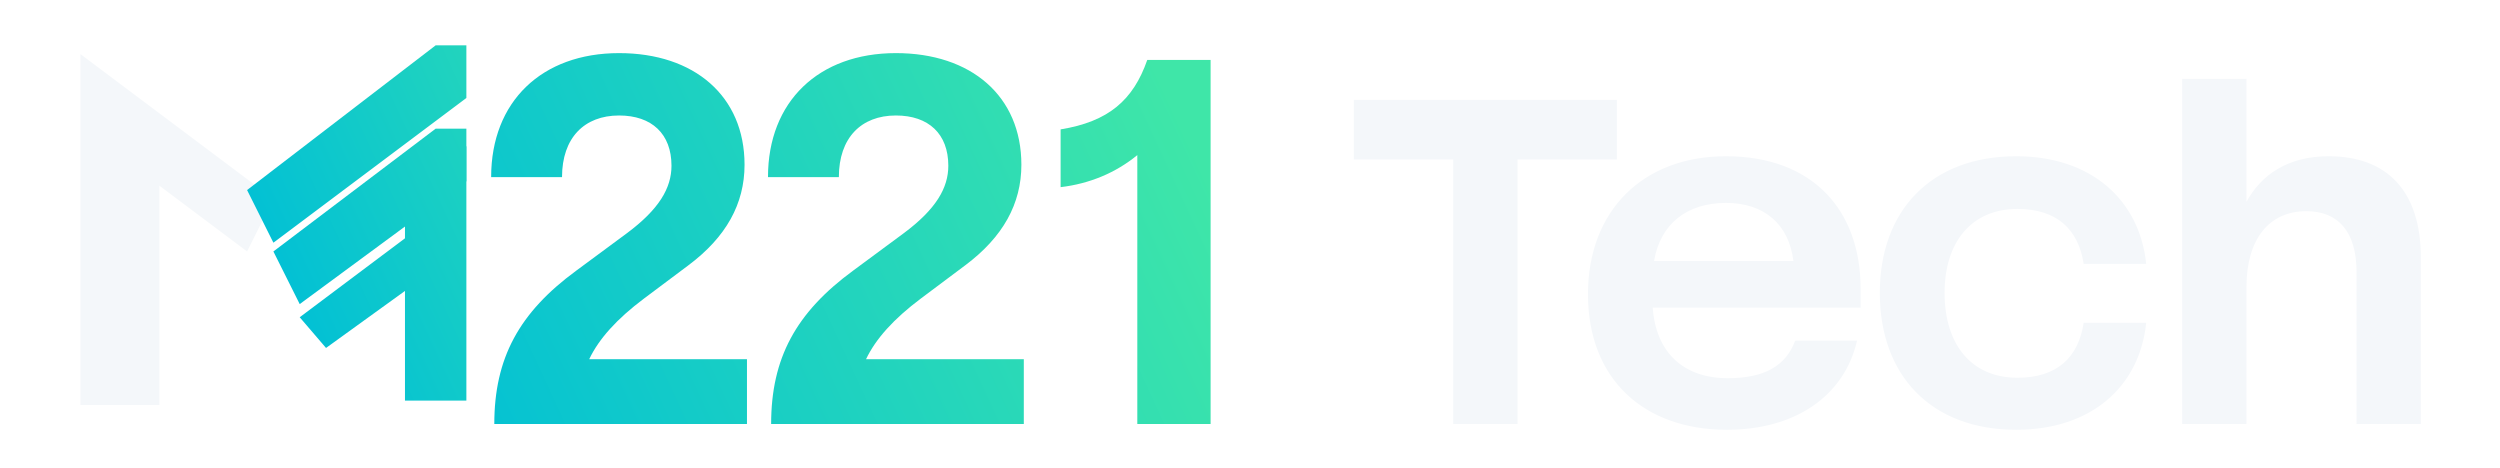
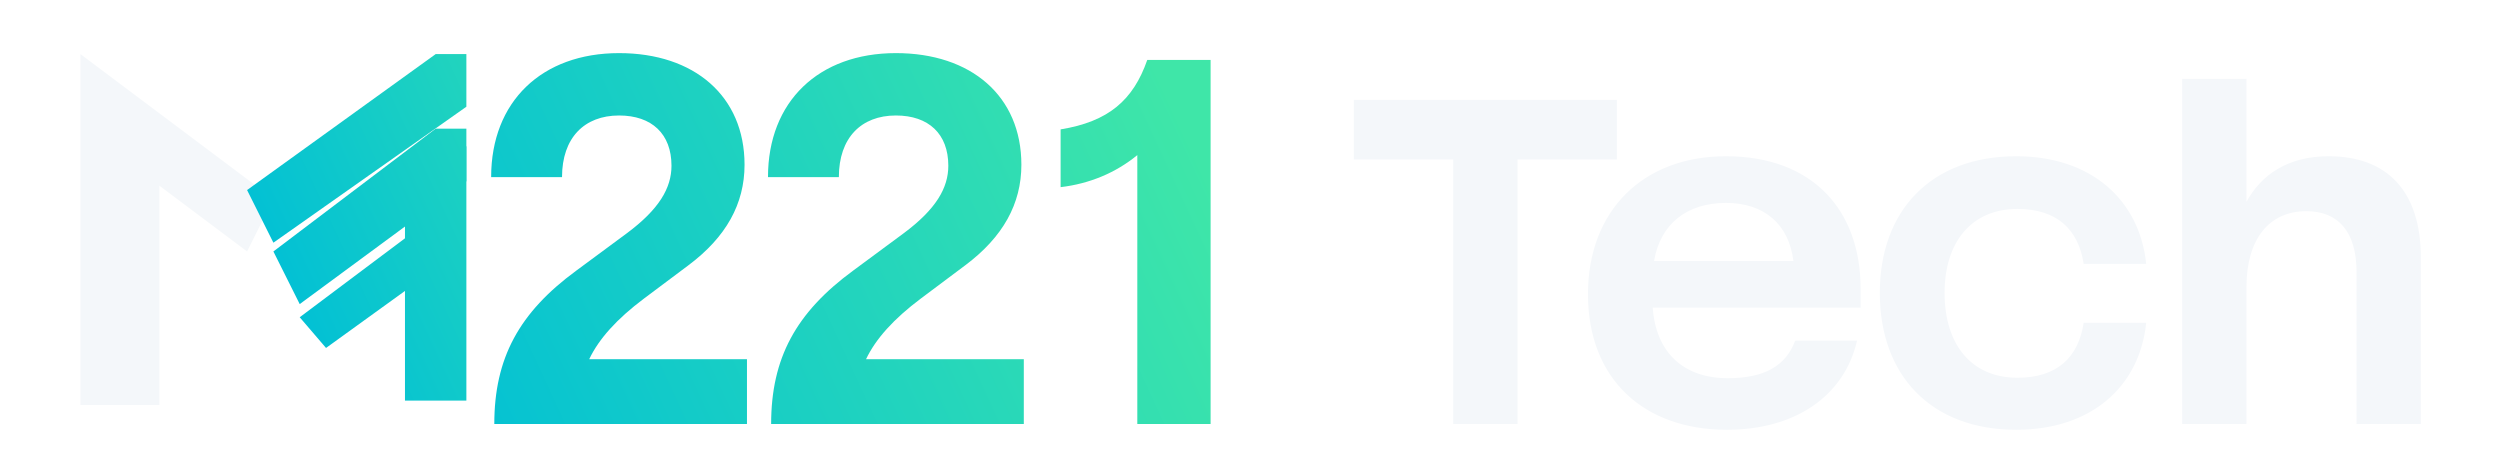
<svg xmlns="http://www.w3.org/2000/svg" viewBox="0 10 342 64" role="img" aria-labelledby="title desc">
  <defs>
    <linearGradient id="word-data" x1="58" y1="68" x2="166" y2="18" gradientUnits="userSpaceOnUse">
      <stop offset="0" stop-color="#00BFD6" />
      <stop offset="1" stop-color="#3FE6A8" />
    </linearGradient>
  </defs>
  <g transform="translate(-1 3) scale(.6)">
    <path d="M20 104V24L64 57L58 69L38 54V104Z" fill="#F4F7FA" />
-     <path d="M58 55L101 22H108V34L64 67Z" fill="url(#word-data)" />
+     <path d="M58 55L101 24H108V36L64 67Z" fill="url(#word-data)" />
    <path d="M64 69L101 41H108V53L70 81Z" fill="url(#word-data)" />
    <path d="M70 84L94 66V56L108 45V103H94V78L76 91Z" fill="url(#word-data)" />
  </g>
  <path d="M71.184 68.0H104.686V59.135H83.104C84.432 56.346 86.889 53.623 90.607 50.834L96.684 46.285C101.83 42.434 104.354 37.885 104.354 32.539C104.354 23.143 97.48 17.266 87.188 17.266C76.629 17.266 69.689 23.873 69.689 34.232H79.385C79.385 28.854 82.439 25.799 87.188 25.799C91.67 25.799 94.359 28.322 94.359 32.672C94.359 35.693 92.699 38.615 88.217 41.936L81.344 47.016C73.508 52.76 70.121 59.002 70.121 68.0Z" transform="translate(-2.5 0)" fill="url(#word-data)" />
  <path d="M110.055 68.0H143.557V59.135H121.975C123.303 56.346 125.76 53.623 129.479 50.834L135.555 46.285C140.701 42.434 143.225 37.885 143.225 32.539C143.225 23.143 136.352 17.266 126.059 17.266C115.5 17.266 108.561 23.873 108.561 34.232H118.256C118.256 28.854 121.311 25.799 126.059 25.799C130.541 25.799 133.23 28.322 133.23 32.672C133.23 35.693 131.57 38.615 127.088 41.936L120.215 47.016C112.379 52.76 108.992 59.002 108.992 68.0Z" transform="translate(-3.5 0)" fill="url(#word-data)" />
  <path d="M163.584 68.0H173.611V18.203H164.945C163.02 23.715 159.633 26.637 153.092 27.699V35.602C157.043 35.137 160.629 33.643 163.584 31.219Z" transform="translate(-8 0)" fill="url(#word-data)" />
  <path d="M183.479 68.0H193.041V28.672H207.816V19.807H168.703V28.672H183.479ZM224.168 68.863C234.328 68.863 241.633 63.85 243.525 55.613H234.328C232.934 59.334 229.812 61.193 224.301 61.193C217.693 61.193 213.609 57.342 213.145 50.701H244.057V47.912C244.057 36.092 236.818 28.189 224.035 28.189C211.75 28.189 203.516 36.225 203.516 48.709C203.516 61.393 211.883 68.863 224.168 68.863ZM213.344 43.762C214.273 38.25 218.225 35.129 224.035 35.129C229.746 35.129 233.398 38.316 234.062 43.762ZM267.199 68.863C278.289 68.863 285.527 62.52 286.523 52.957H277.227C276.43 58.137 273.242 61.127 267.365 61.127C260.559 61.127 256.541 56.213 256.541 48.51C256.541 40.939 260.559 36.025 267.365 36.025C273.242 36.025 276.43 39.047 277.227 44.193H286.523C285.527 34.631 278.289 28.189 267.199 28.189C254.582 28.189 246.912 36.225 246.912 48.51C246.912 60.828 254.582 68.863 267.199 68.863ZM291.869 68.0H301.432V47.613C301.432 40.541 304.785 36.357 310.33 36.357C315.078 36.357 317.801 39.412 317.801 45.422V68.0H327.363V43.297C327.363 33.303 322.283 28.189 313.65 28.189C307.508 28.189 303.59 31.012 301.432 34.963V16.68H291.869Z" transform="matrix(.92 0 0 .92 30 5.44)" fill="#F4F7FA" />
</svg>
